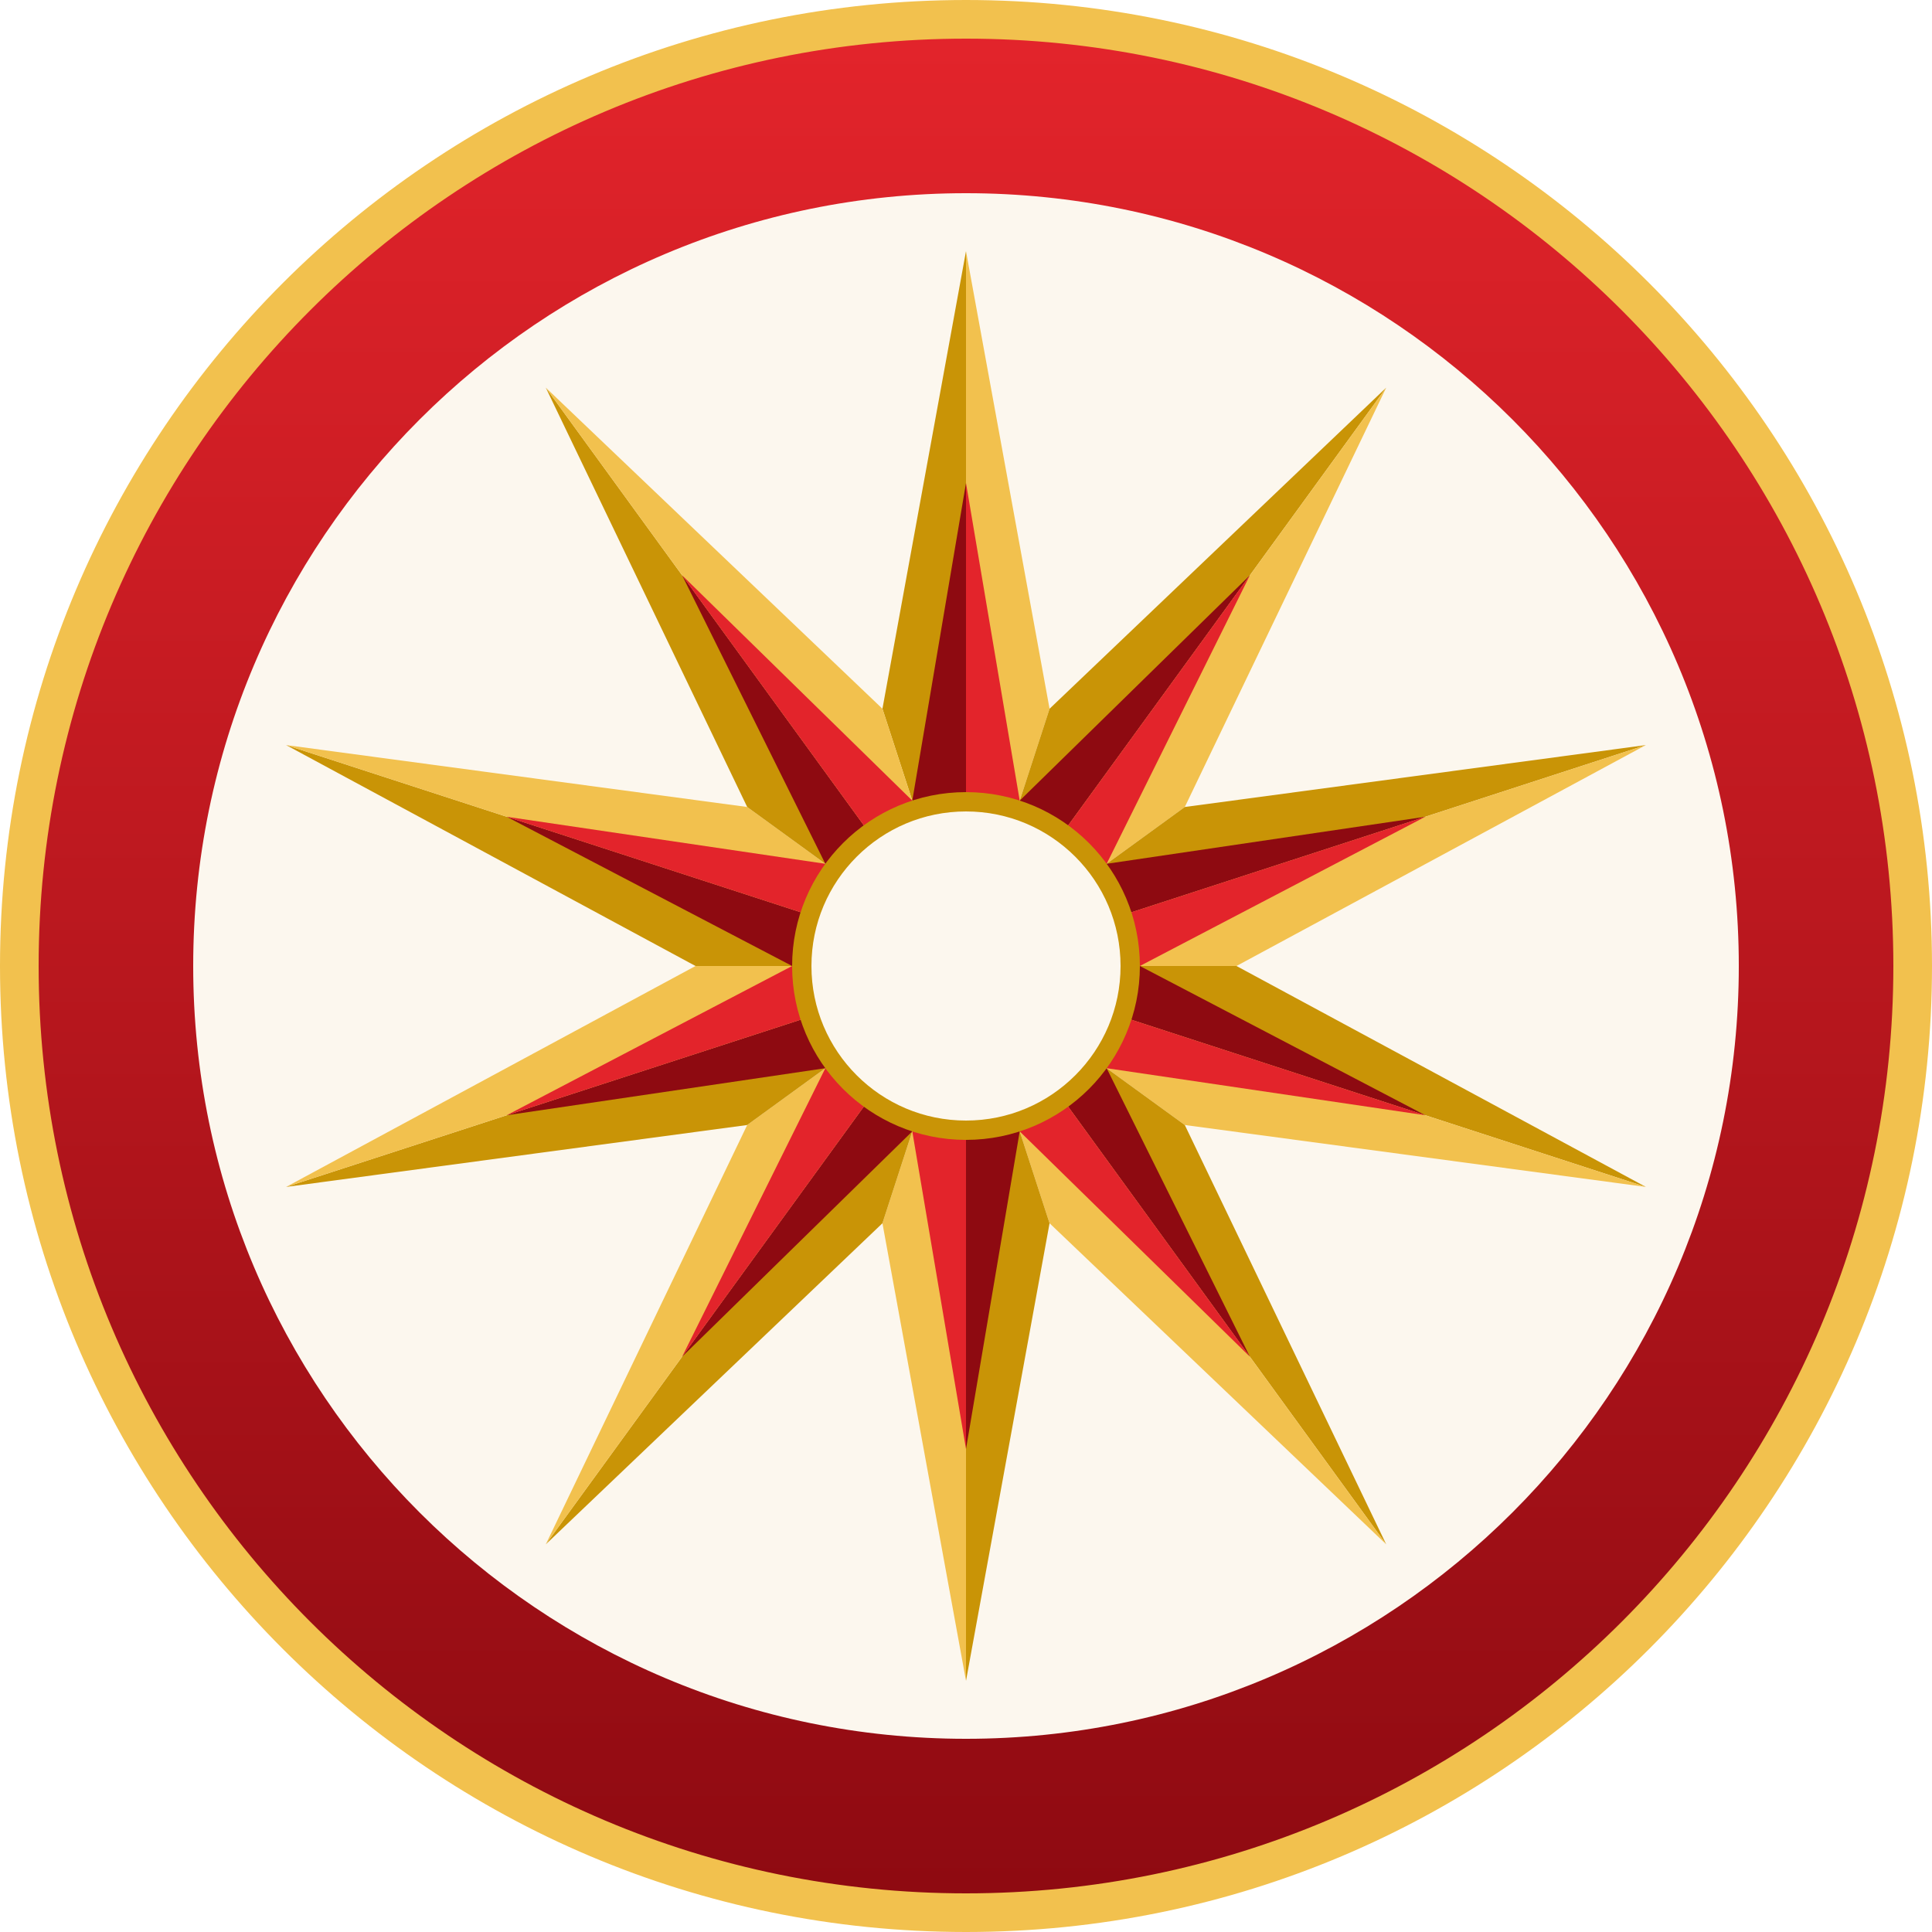
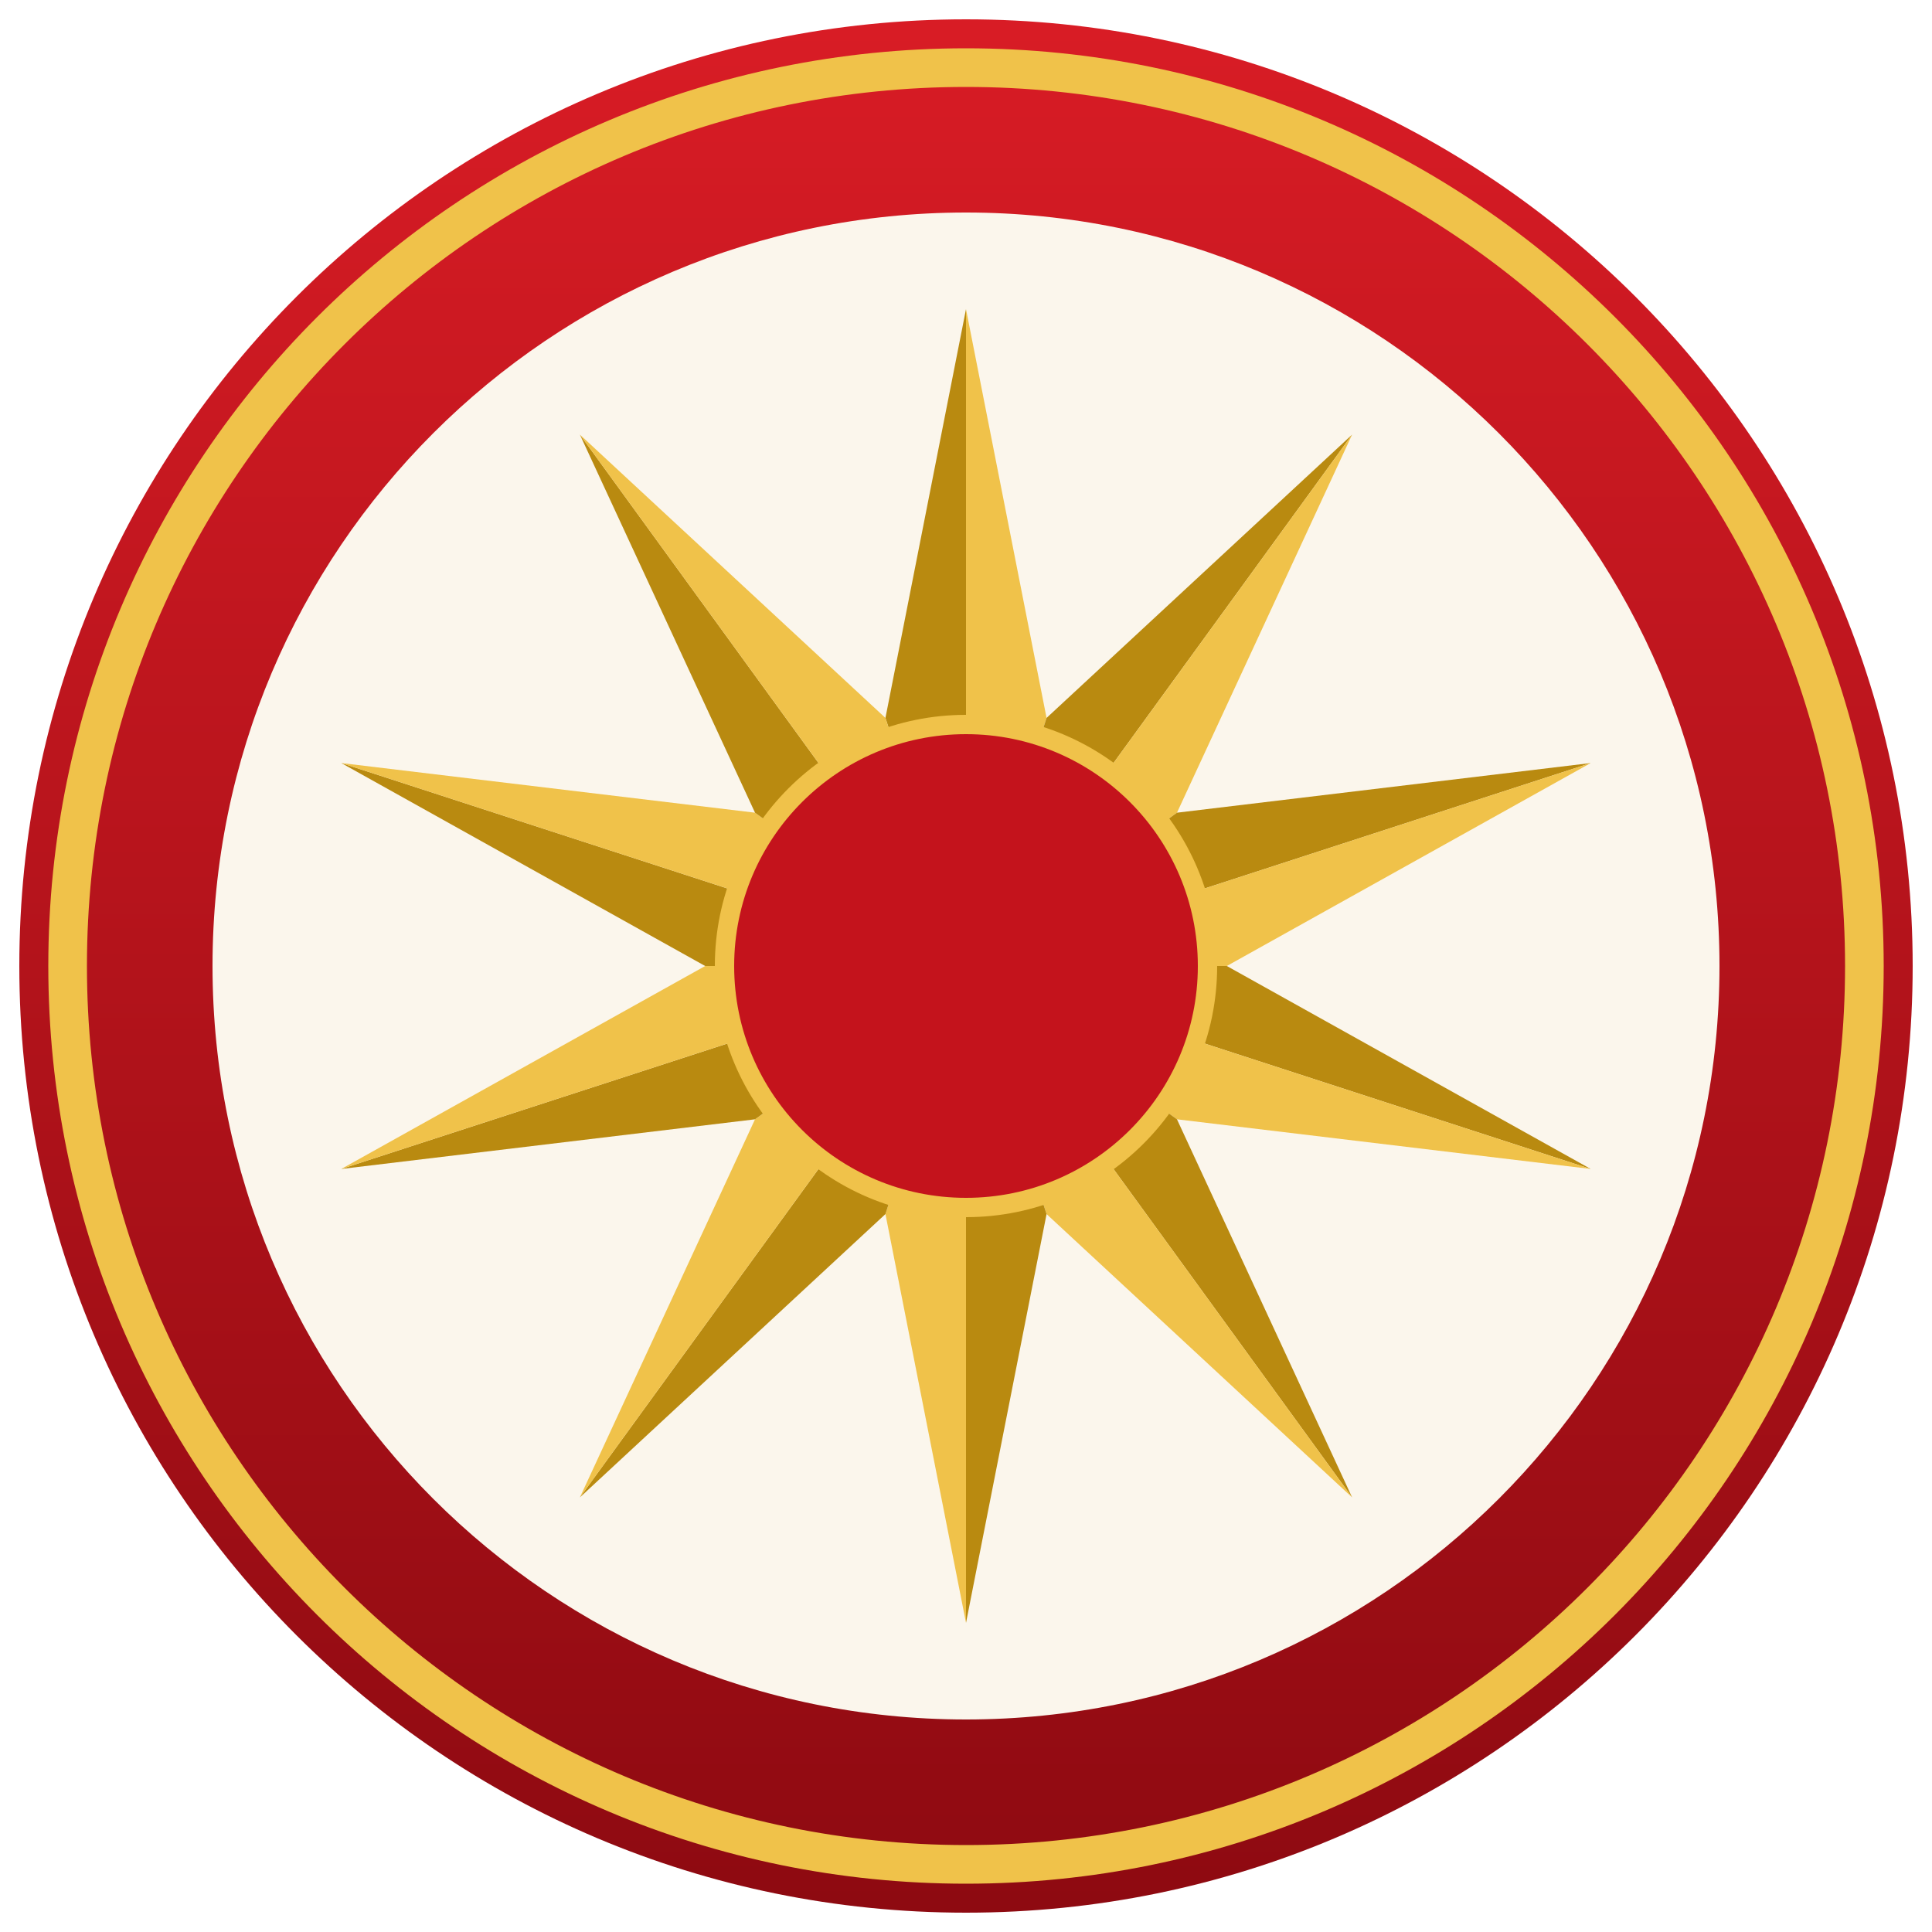
<svg xmlns="http://www.w3.org/2000/svg" width="200" height="200" viewBox="0 0 200 200" role="img" aria-label="Znak S.K. Rváčov">
  <defs>
-     <linearGradient id="mRing" x1="0" y1="0" x2="0" y2="1">
-       <stop offset="0" stop-color="#E3242B" />
+     <linearGradient id="mring" x1="0" y1="0" x2="0" y2="1">
+       <stop offset="0" stop-color="#D81C25" />
      <stop offset="1" stop-color="#8E0A11" />
    </linearGradient>
  </defs>
-   <circle cx="100" cy="100" r="98" fill="url(#mRing)" />
-   <circle cx="100" cy="100" r="98" fill="none" stroke="#F2C14E" stroke-width="4" />
-   <circle cx="100" cy="100" r="80" fill="#FCF7EE" />
+   <circle cx="100" cy="100" r="98" fill="url(#mring)" />
+   <circle cx="100" cy="100" r="93" fill="none" stroke="#F0C24A" stroke-width="4" />
+   <circle cx="100" cy="100" r="78" fill="#FBF6EC" />
  <g>
-     <path fill="#C99406" d="M91.35 73.37 L100 26 L100 100 Z" />
-     <path fill="#F2C14E" d="M100 100 L100 26 L108.65 73.37 Z" />
-     <path fill="#C99406" d="M108.65 73.37 L143.5 40.13 L100 100 Z" />
-     <path fill="#F2C14E" d="M100 100 L143.5 40.13 L122.65 83.54 Z" />
-     <path fill="#C99406" d="M122.65 83.54 L170.38 77.13 L100 100 Z" />
-     <path fill="#F2C14E" d="M100 100 L170.38 77.13 L128 100 Z" />
-     <path fill="#C99406" d="M128 100 L170.38 122.87 L100 100 Z" />
-     <path fill="#F2C14E" d="M100 100 L170.38 122.87 L122.65 116.46 Z" />
-     <path fill="#C99406" d="M122.65 116.46 L143.5 159.87 L100 100 Z" />
-     <path fill="#F2C14E" d="M100 100 L143.5 159.87 L108.65 126.63 Z" />
-     <path fill="#C99406" d="M108.65 126.63 L100 174 L100 100 Z" />
-     <path fill="#F2C14E" d="M100 100 L100 174 L91.35 126.63 Z" />
-     <path fill="#C99406" d="M91.35 126.63 L56.5 159.87 L100 100 Z" />
-     <path fill="#F2C14E" d="M100 100 L56.5 159.87 L77.35 116.46 Z" />
-     <path fill="#C99406" d="M77.35 116.46 L29.62 122.87 L100 100 Z" />
-     <path fill="#F2C14E" d="M100 100 L29.62 122.87 L72 100 Z" />
-     <path fill="#C99406" d="M72 100 L29.62 77.13 L100 100 Z" />
-     <path fill="#F2C14E" d="M100 100 L29.62 77.13 L77.35 83.54 Z" />
-     <path fill="#C99406" d="M77.35 83.54 L56.5 40.13 L100 100 Z" />
-     <path fill="#F2C14E" d="M100 100 L56.5 40.13 L91.35 73.37 Z" />
+     <path fill="#B98A10" d="M91.66 74.32 L100 32 L100 100 Z" />
+     <path fill="#F0C24A" d="M100 100 L100 32 L108.34 74.32 Z" />
+     <path fill="#B98A10" d="M108.34 74.32 L139.97 44.99 L100 100 Z" />
+     <path fill="#F0C24A" d="M100 100 L139.97 44.99 L121.84 84.13 Z" />
+     <path fill="#B98A10" d="M121.84 84.13 L164.67 78.99 L100 100 Z" />
+     <path fill="#F0C24A" d="M100 100 L164.67 78.99 L127 100 Z" />
+     <path fill="#B98A10" d="M127 100 L164.67 121.01 L100 100 Z" />
+     <path fill="#F0C24A" d="M100 100 L164.67 121.01 L121.84 115.87 Z" />
+     <path fill="#B98A10" d="M121.84 115.87 L139.97 155.01 L100 100 Z" />
+     <path fill="#F0C24A" d="M100 100 L139.97 155.01 L108.34 125.68 Z" />
+     <path fill="#B98A10" d="M108.34 125.68 L100 168 L100 100 Z" />
+     <path fill="#F0C24A" d="M100 100 L100 168 L91.66 125.68 Z" />
+     <path fill="#B98A10" d="M91.66 125.68 L60.03 155.01 L100 100 Z" />
+     <path fill="#F0C24A" d="M100 100 L60.03 155.01 L78.16 115.87 Z" />
+     <path fill="#B98A10" d="M78.16 115.87 L35.33 121.01 L100 100 Z" />
+     <path fill="#F0C24A" d="M100 100 L35.33 121.01 L73 100 Z" />
+     <path fill="#B98A10" d="M73 100 L35.33 78.99 L100 100 Z" />
+     <path fill="#F0C24A" d="M100 100 L35.33 78.99 L78.16 84.13 Z" />
+     <path fill="#B98A10" d="M78.16 84.13 L60.03 44.99 L100 100 Z" />
+     <path fill="#F0C24A" d="M100 100 L60.03 44.99 L91.66 74.32 Z" />
  </g>
-   <g>
-     <path fill="#8E0A11" d="M94.44 82.88 L100 50 L100 100 Z" />
-     <path fill="#E3242B" d="M100 100 L100 50 L105.56 82.88 Z" />
-     <path fill="#8E0A11" d="M105.56 82.88 L129.39 59.55 L100 100 Z" />
-     <path fill="#E3242B" d="M100 100 L129.39 59.55 L114.56 89.42 Z" />
-     <path fill="#8E0A11" d="M114.56 89.42 L147.55 84.55 L100 100 Z" />
-     <path fill="#E3242B" d="M100 100 L147.55 84.55 L118 100 Z" />
-     <path fill="#8E0A11" d="M118 100 L147.55 115.45 L100 100 Z" />
-     <path fill="#E3242B" d="M100 100 L147.55 115.45 L114.56 110.58 Z" />
-     <path fill="#8E0A11" d="M114.56 110.58 L129.39 140.45 L100 100 Z" />
-     <path fill="#E3242B" d="M100 100 L129.39 140.45 L105.56 117.12 Z" />
-     <path fill="#8E0A11" d="M105.56 117.12 L100 150 L100 100 Z" />
-     <path fill="#E3242B" d="M100 100 L100 150 L94.44 117.12 Z" />
-     <path fill="#8E0A11" d="M94.44 117.12 L70.61 140.45 L100 100 Z" />
-     <path fill="#E3242B" d="M100 100 L70.61 140.45 L85.44 110.58 Z" />
-     <path fill="#8E0A11" d="M85.44 110.58 L52.45 115.45 L100 100 Z" />
-     <path fill="#E3242B" d="M100 100 L52.45 115.45 L82 100 Z" />
-     <path fill="#8E0A11" d="M82 100 L52.45 84.55 L100 100 Z" />
-     <path fill="#E3242B" d="M100 100 L52.45 84.55 L85.44 89.42 Z" />
-     <path fill="#8E0A11" d="M85.44 89.42 L70.61 59.55 L100 100 Z" />
-     <path fill="#E3242B" d="M100 100 L70.61 59.55 L94.44 82.88 Z" />
-   </g>
-   <circle cx="100" cy="100" r="17" fill="#FCF7EE" stroke="#C99406" stroke-width="2" />
+   <circle cx="100" cy="100" r="25" fill="#C4131C" />
+   <circle cx="100" cy="100" r="25" fill="none" stroke="#F0C24A" stroke-width="2" />
</svg>
